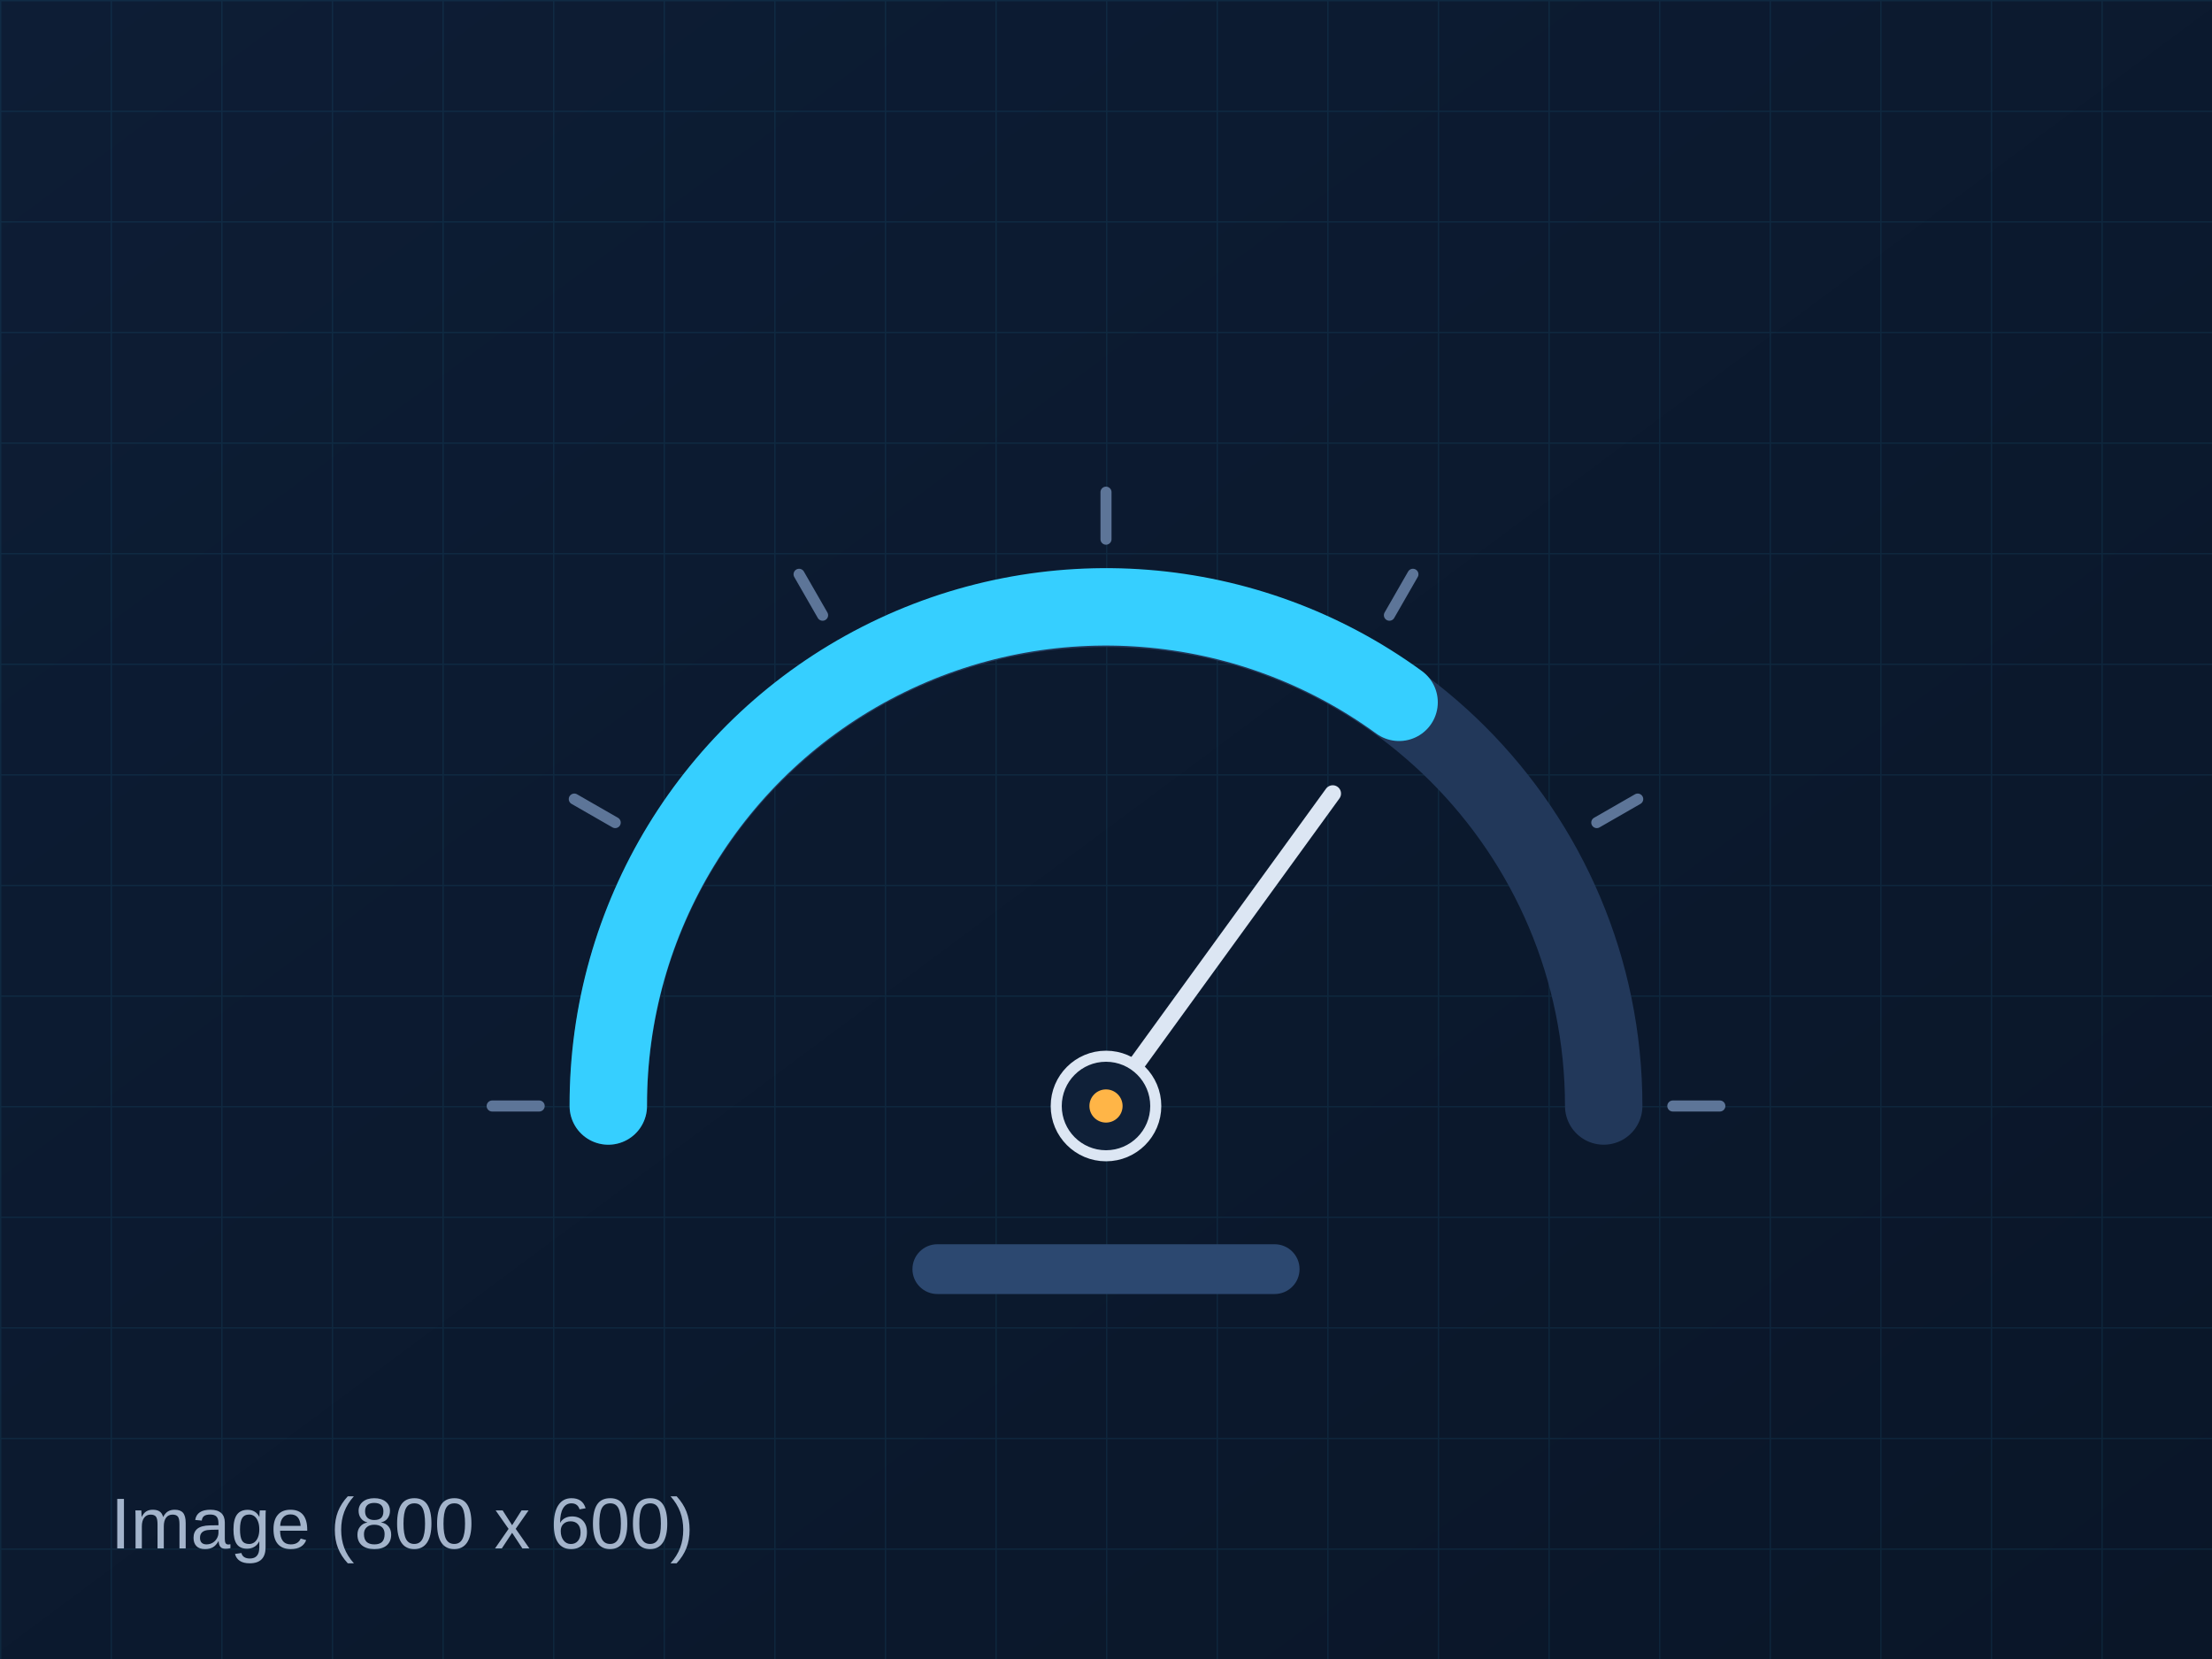
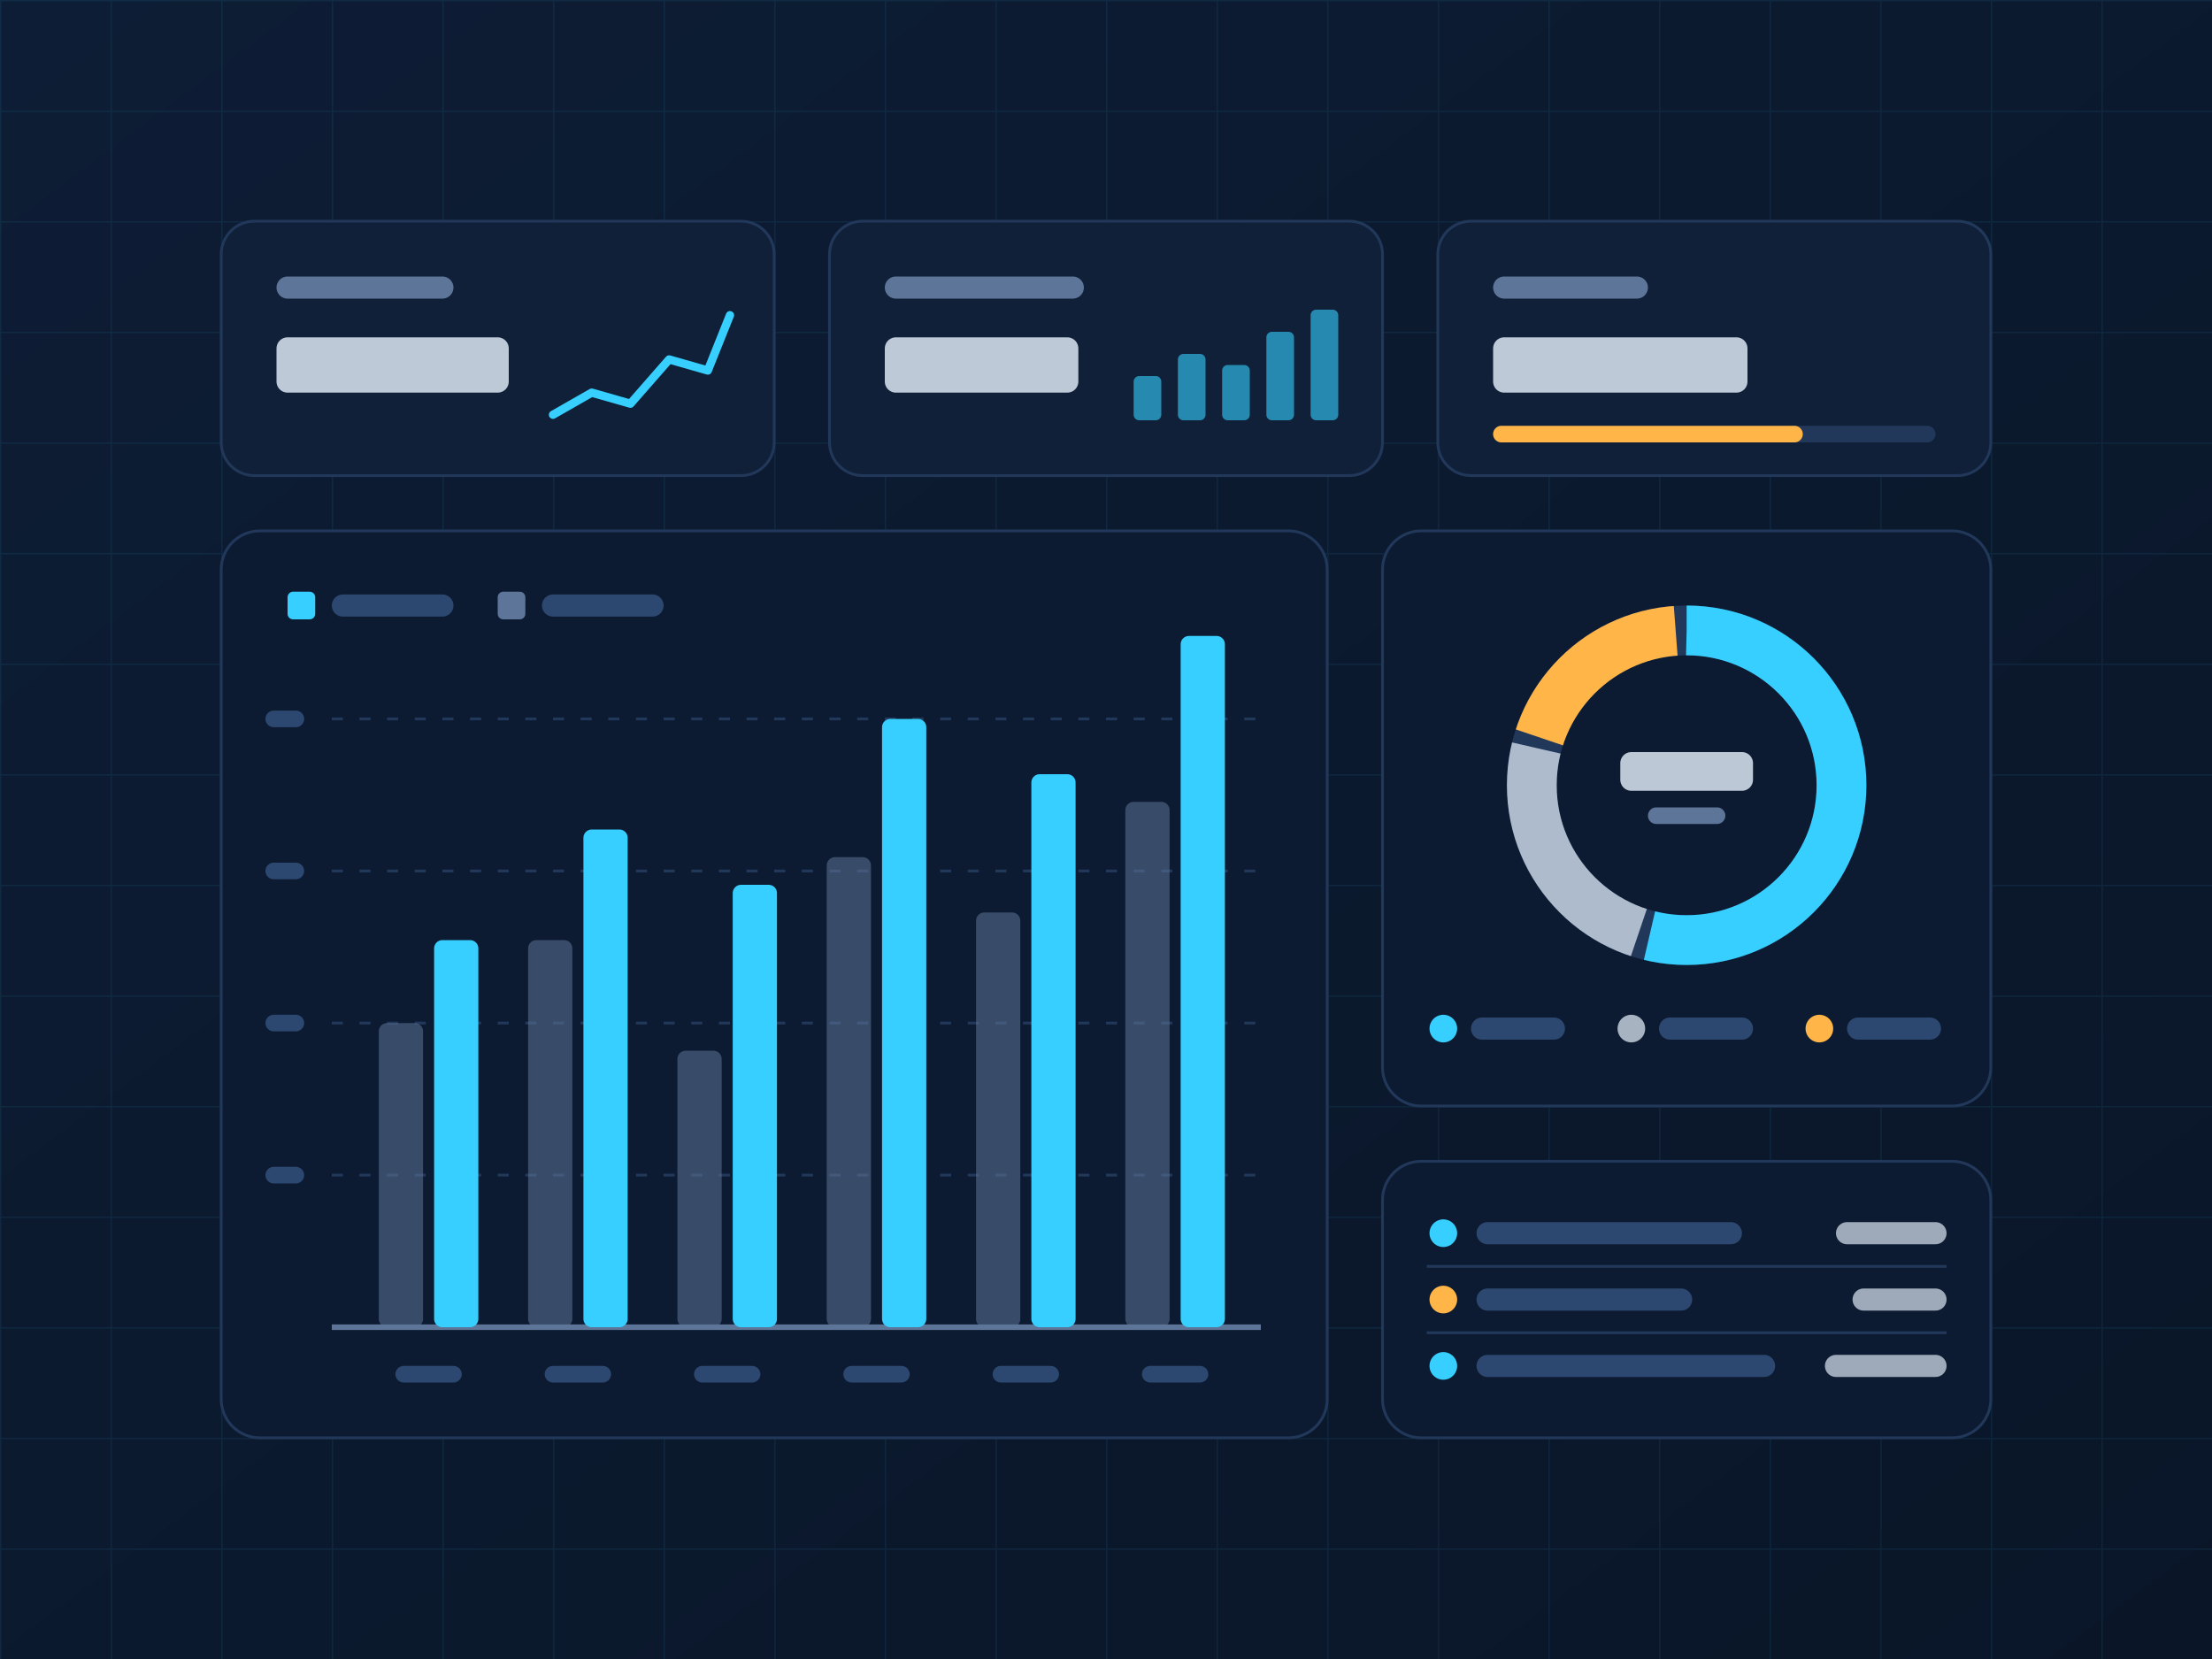
<svg xmlns="http://www.w3.org/2000/svg" viewBox="0 0 800 600" width="800" height="600">
  <defs>
-     <linearGradient id="bg" x1="0" y1="0" x2="1" y2="1">
-       <stop offset="0" stop-color="#0d1d35" />
+     <linearGradient id="b" x2="1" y2="1">
+       <stop stop-color="#0d1d35" />
      <stop offset="1" stop-color="#0a1628" />
    </linearGradient>
-     <pattern id="grid" width="40" height="40" patternUnits="userSpaceOnUse">
-       <path d="M40 0H0V40" fill="none" stroke="#36cfff" stroke-opacity="0.08" />
+     <pattern id="g" width="40" height="40" patternUnits="userSpaceOnUse">
+       <path d="M40 0H0v40" fill="none" stroke="#36cfff" stroke-opacity=".08" />
    </pattern>
  </defs>
-   <rect width="800" height="600" fill="url(#bg)" />
-   <rect width="800" height="600" fill="url(#grid)" />
-   <path d="M220 400A180 180 0 0 1 580 400" fill="none" stroke="#22385a" stroke-width="28" stroke-linecap="round" />
-   <path d="M220 400A180 180 0 0 1 506 254" fill="none" stroke="#36cfff" stroke-width="28" stroke-linecap="round" />
-   <path d="M195 400H178M222.5 297.5 207.7 289M297.5 222.5 289 207.7M400 195V178M502.5 222.5 511 207.7M577.5 297.5 592.3 289M605 400H622" fill="none" stroke="#5d7598" stroke-width="4" stroke-linecap="round" />
-   <path d="M400 400 482 287" stroke="#dce6f3" stroke-width="6" stroke-linecap="round" />
-   <circle cx="400" cy="400" r="18" fill="#0f2038" stroke="#dce6f3" stroke-width="4" />
-   <circle cx="400" cy="400" r="6" fill="#ffb547" />
-   <rect x="330" y="450" width="140" height="18" rx="9" fill="#2c4870" />
-   <text x="40" y="560" fill="#a3b4cb" font-family="Arial, Helvetica, sans-serif" font-size="26">Image (800 x 600)</text>
+   <rect width="800" height="600" fill="url(#b)" />
+   <rect width="800" height="600" fill="url(#g)" />
+   <g stroke="#22385a">
+     <g fill="#0f2038">
+       <rect id="t" x="80" y="80" width="200" height="92" rx="12" />
+       <use href="#t" x="220" />
+       <use href="#t" x="440" />
+     </g>
+     <g fill="#0c1b31">
+       <rect x="80" y="192" width="400" height="328" rx="14" />
+       <rect x="500" y="192" width="220" height="208" rx="14" />
+       <rect x="500" y="420" width="220" height="100" rx="14" />
+     </g>
+     <path stroke-dasharray="4 6" d="M120 260h336m-336 55h336m-336 55h336m-336 55h336" />
+     <path d="M516 458h188m-188 24h188" />
+     <path stroke="#5d7598" stroke-width="2" d="M120 480h336" />
+   </g>
+   <rect x="104" y="214" width="10" height="10" rx="2" fill="#36cfff" />
+   <rect x="180" y="214" width="10" height="10" rx="2" fill="#5d7598" />
+   <g fill="currentColor" stroke="currentColor" stroke-linecap="round" stroke-linejoin="round">
+     <path color="#5d7598" stroke-width="8" d="M104 104h56m164 0h64m156 0h48" />
+     <path color="#dce6f3" stroke-width="8" opacity=".85" d="M104 126h76v12h-76zm220 0h62v12h-62zm220 0h84v12h-84zm46 150h40v6h-40z" />
+     <path color="#36cfff" stroke-width="3" fill="none" d="M200 150l14-8 14 4 14-16 14 4 8-20" />
+     <path color="#36cfff" stroke-width="4" opacity=".6" d="M412 138h6V150h-6zm16-8h6V150h-6zm16 4h6V150h-6zm16-12h6V150h-6zm16-8h6V150h-6z" />
+     <path color="#22385a" stroke-width="6" d="M543 157h154" />
+     <path color="#ffb547" stroke-width="6" d="M543 157h106" />
+     <path color="#2c4870" stroke-width="8" d="M124 219h36m40 0h36m300 153h26m42 0h26m42 0h26m-160 74h88m-88 24h70m-70 24h100" />
+     <path color="#2c4870" stroke-width="6" d="M99 260h8m-8 55h8m-8 55h8m-8 55h8m39 72h18m36 0h18m36 0h18m36 0h18m36 0h18m36 0h18" />
+     <path color="#5d7598" stroke-width="6" opacity=".55" d="M140 373h10V477h-10zm54-30h10V477h-10zm54 40h10V477h-10zm54-70h10V477h-10zm54 20h10V477h-10zm54-40h10V477h-10z" />
+     <path color="#36cfff" stroke-width="6" d="M160 343h10V477h-10zm54-40h10V477h-10zm54 20h10V477h-10zm54-60h10V477h-10zm54 20h10V477h-10zm54-50h10V477h-10z" />
+     <path color="#5d7598" stroke-width="6" d="M599 295h22" />
+     <path color="#36cfff" stroke-width="10" d="M522 372h0m0 74h0m0 48h0" />
+     <path color="#dce6f3" stroke-width="10" opacity=".75" d="M590 372h0" />
+     <path color="#ffb547" stroke-width="10" d="M658 372h0m-136 98h0" />
+     <path color="#dce6f3" stroke-width="8" opacity=".7" d="M668 446h32m-26 24h26m-36 24h36" />
+   </g>
+   <g fill="none" stroke-width="18" transform="rotate(-90 610 284)">
+     <g stroke="#22385a">
+       <circle id="c" cx="610" cy="284" r="56" />
+     </g>
+     <use href="#c" stroke="#36cfff" stroke-dasharray="189.5 352" />
+     <use href="#c" stroke="#dce6f3" stroke-opacity=".75" stroke-dasharray="84 352" stroke-dashoffset="-193.5" />
+     <use href="#c" stroke="#ffb547" stroke-dasharray="66.4 352" stroke-dashoffset="-281.5" />
+   </g>
</svg>
